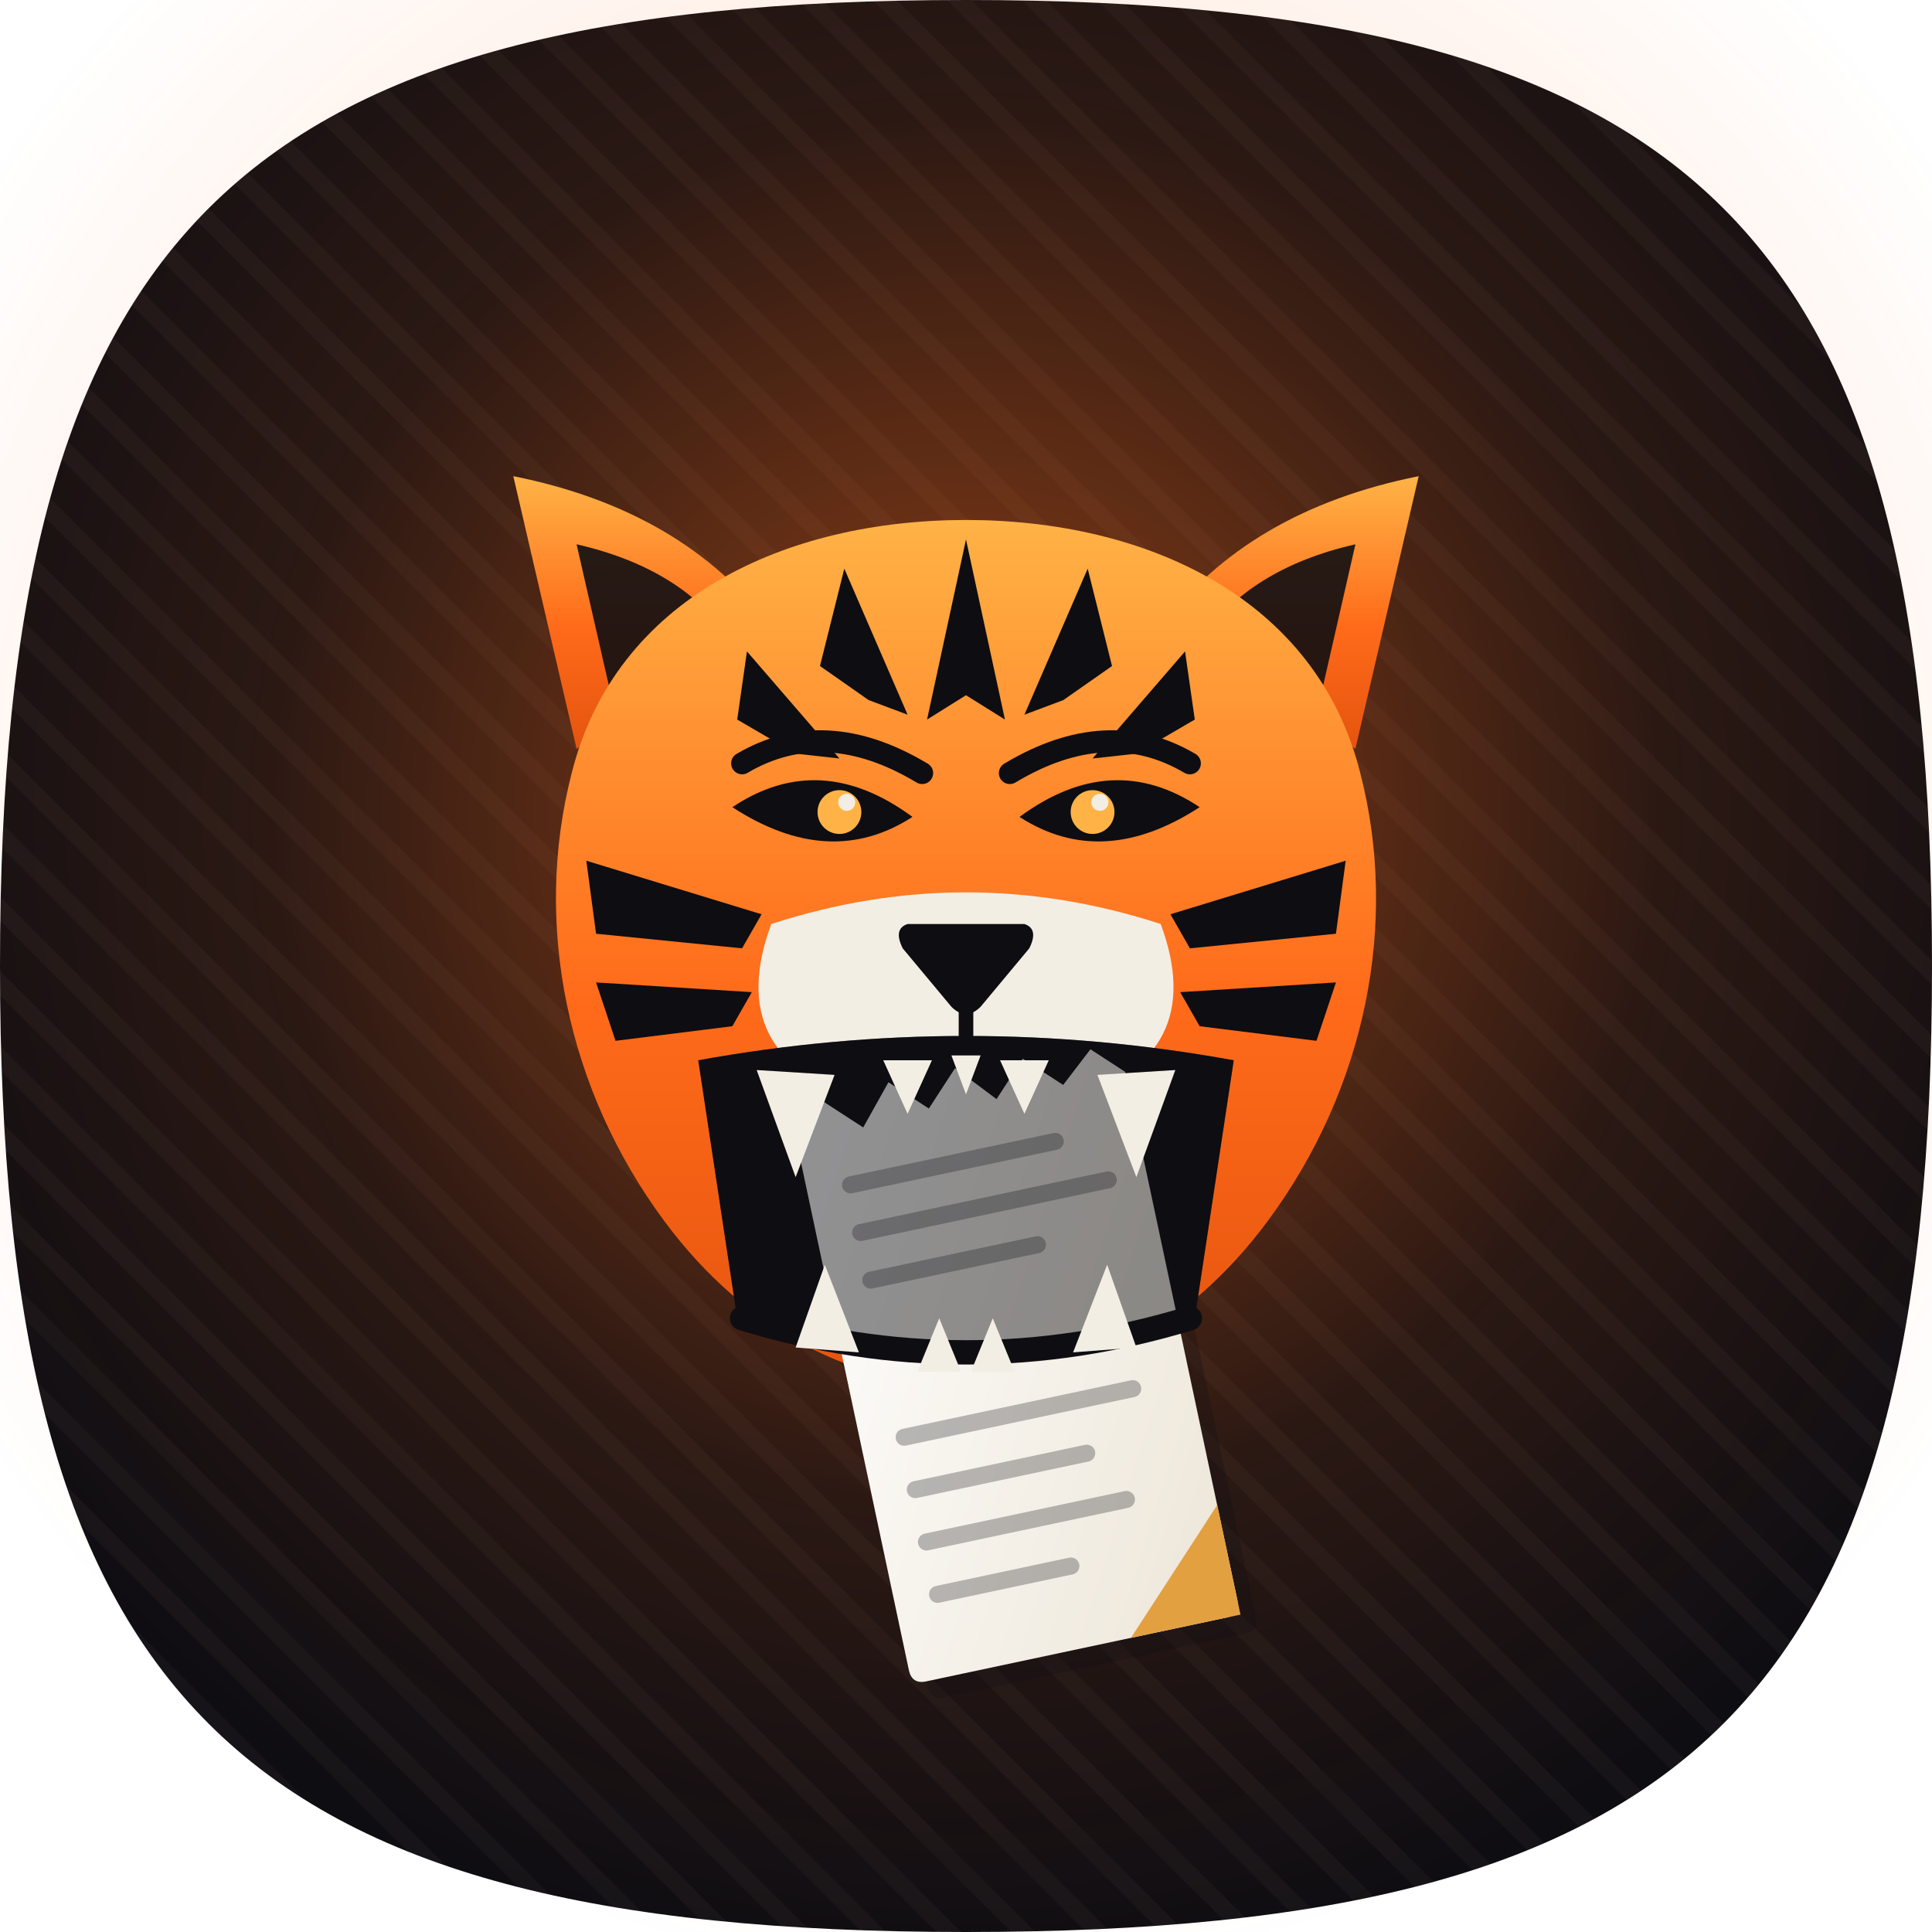
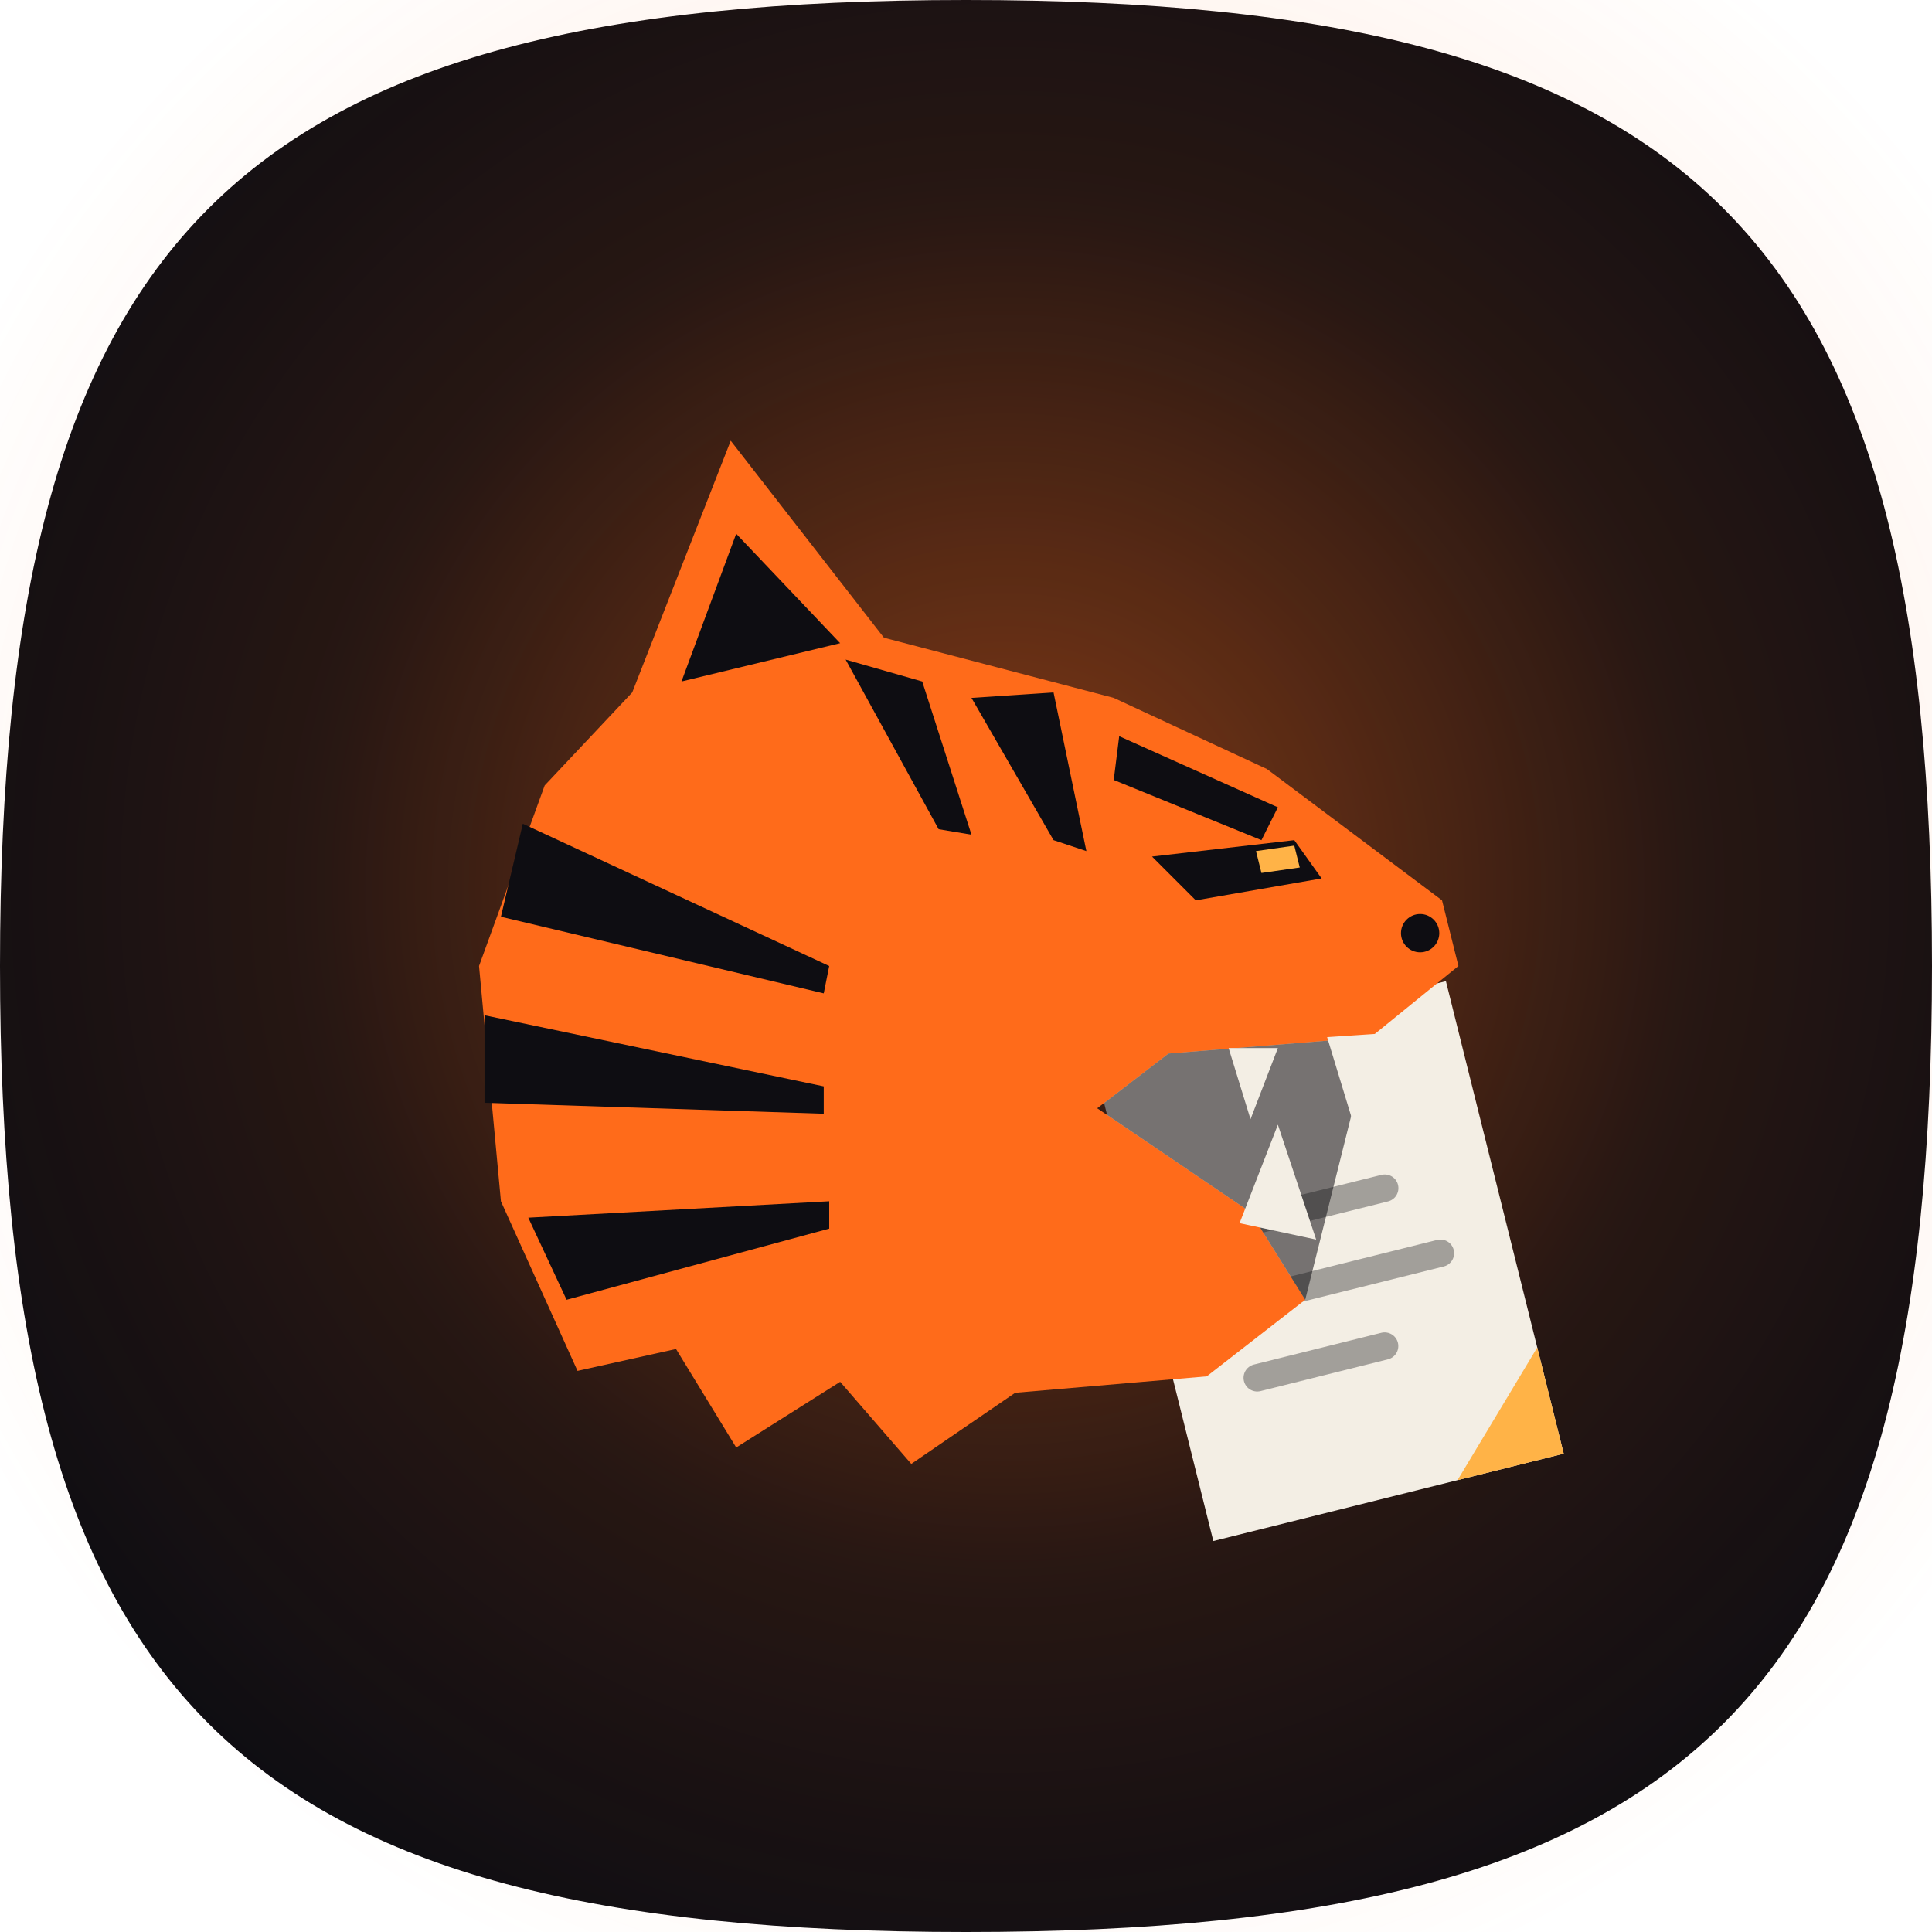
<svg xmlns="http://www.w3.org/2000/svg" viewBox="0 0 1024 1024" width="1024" height="1024">
  <defs>
-     <radialGradient id="glow" cx="0.5" cy="0.42" r="0.6">
-       <stop offset="0" stop-color="#FF6B1A" stop-opacity="0.55" />
-       <stop offset="0.6" stop-color="#FF6B1A" stop-opacity="0.12" />
+     <radialGradient id="glow" cx="0.52" cy="0.46" r="0.6">
+       <stop offset="0" stop-color="#FF6B1A" stop-opacity="0.5" />
+       <stop offset="0.6" stop-color="#FF6B1A" stop-opacity="0.1" />
      <stop offset="1" stop-color="#FF6B1A" stop-opacity="0" />
    </radialGradient>
-     <pattern id="stripes" width="28" height="28" patternUnits="userSpaceOnUse" patternTransform="rotate(135)">
-       <rect width="9" height="28" fill="#F3EEE4" opacity="0.035" />
-     </pattern>
  </defs>
  <path d="M512 0 C900 0 1024 124 1024 512 C1024 900 900 1024 512 1024 C124 1024 0 900 0 512 C0 124 124 0 512 0 Z" fill="#0E0D12" />
-   <path d="M512 0 C900 0 1024 124 1024 512 C1024 900 900 1024 512 1024 C124 1024 0 900 0 512 C0 124 124 0 512 0 Z" fill="url(#stripes)" />
  <rect width="1024" height="1024" fill="url(#glow)" />
-   <g transform="translate(512 512) scale(1.5) translate(-256 -256)">
-     <defs>
-       <linearGradient id="fur" x1="0" y1="0" x2="0" y2="1">
-         <stop offset="0" stop-color="#FFB347" />
-         <stop offset="0.55" stop-color="#FF6B1A" />
-         <stop offset="1" stop-color="#E5540F" />
-       </linearGradient>
-       <linearGradient id="paperg" x1="0" y1="0" x2="1" y2="1">
-         <stop offset="0" stop-color="#FFFFFF" />
-         <stop offset="1" stop-color="#EDE6D8" />
-       </linearGradient>
-     </defs>
-     <g transform="translate(256 236) scale(0.86) translate(-256 -256)">
-       <path d="M96 190 L70 78 Q140 92 176 140 Z" fill="url(#fur)" />
-       <path d="M112 176 L96 106 Q140 116 160 146 Z" fill="#0E0D12" opacity="0.9" />
-       <path d="M416 190 L442 78 Q372 92 336 140 Z" fill="url(#fur)" />
-       <path d="M400 176 L416 106 Q372 116 352 146 Z" fill="#0E0D12" opacity="0.9" />
-       <path d="M256 96 C330 96 400 128 418 200 C434 262 420 330 380 384 C346 430 300 452 256 452 C212 452 166 430 132 384 C92 330 78 262 94 200 C112 128 182 96 256 96 Z" fill="url(#fur)" />
-       <path d="M256 104 L272 178 L256 168 L240 178 Z" fill="#0E0D12" />
-       <path d="M206 116 L232 176 L216 170 L196 156 Z" fill="#0E0D12" />
-       <path d="M306 116 L280 176 L296 170 L316 156 Z" fill="#0E0D12" />
-       <path d="M166 150 L204 194 L186 192 L162 178 Z" fill="#0E0D12" />
-       <path d="M346 150 L308 194 L326 192 L350 178 Z" fill="#0E0D12" />
-       <path d="M100 236 L172 258 L164 272 L104 266 Z" fill="#0E0D12" />
-       <path d="M104 286 L168 290 L160 304 L112 310 Z" fill="#0E0D12" />
-       <path d="M412 236 L340 258 L348 272 L408 266 Z" fill="#0E0D12" />
-       <path d="M408 286 L344 290 L352 304 L400 310 Z" fill="#0E0D12" />
-       <path d="M160 214 Q196 190 234 218 Q200 240 160 214 Z" fill="#0E0D12" />
-       <path d="M352 214 Q316 190 278 218 Q312 240 352 214 Z" fill="#0E0D12" />
-       <circle cx="204" cy="216" r="9" fill="#FFB347" />
-       <circle cx="308" cy="216" r="9" fill="#FFB347" />
-       <circle cx="207" cy="212" r="3.5" fill="#F3EEE4" />
-       <circle cx="311" cy="212" r="3.5" fill="#F3EEE4" />
-       <path d="M164 196 Q198 176 238 200" stroke="#0E0D12" stroke-width="9" stroke-linecap="round" fill="none" />
-       <path d="M348 196 Q314 176 274 200" stroke="#0E0D12" stroke-width="9" stroke-linecap="round" fill="none" />
-       <path d="M176 262 Q256 236 336 262 Q356 316 300 334 L256 324 L212 334 Q156 316 176 262 Z" fill="#F3EEE4" />
-       <path d="M232 262 L280 262 Q286 264 282 272 L262 296 Q256 302 250 296 L230 272 Q226 264 232 262 Z" fill="#0E0D12" />
-       <path d="M256 296 L256 316" stroke="#0E0D12" stroke-width="6" stroke-linecap="round" />
-       <path id="cavity" d="M146 318 Q256 298 366 318 L350 424 Q256 452 162 424 Z" fill="#0E0D12" />
-       <g transform="rotate(-12 256 400)">
-         <path transform="translate(6 8)" d="M198 336 L336 338 L336 560 Q336 566 330 566 L204 566 Q198 566 198 560 Z" fill="#0E0D12" opacity="0.28" />
-         <path id="sheet" d="M198 336 L212 324 L226 338 L240 322 L254 336 L268 322 L282 338 L296 324 L310 338 L324 326 L336 338 L336 560 Q336 566 330 566 L204 566 Q198 566 198 560 Z" fill="url(#paperg)" />
-         <path d="M336 520 L336 566 L290 566 Z" fill="#FFB347" />
-         <path d="M336 520 L290 566 L336 566 Z" fill="#0E0D12" opacity="0.12" />
-         <path d="M216 360 h86 M216 380 h104 M216 400 h70 M216 466 h96 M216 488 h72 M216 510 h84 M216 532 h56" stroke="#0E0D12" stroke-opacity="0.28" stroke-width="7" stroke-linecap="round" />
-       </g>
-       <path d="M146 318 Q256 298 366 318 L350 424 Q256 452 162 424 Z" fill="#0E0D12" opacity="0.45" />
-       <path d="M170 322 L186 366 L202 324 Z" fill="#F3EEE4" />
-       <path d="M342 322 L326 366 L310 324 Z" fill="#F3EEE4" />
-       <path d="M222 318 L232 340 L242 318 Z" fill="#F3EEE4" />
-       <path d="M290 318 L280 340 L270 318 Z" fill="#F3EEE4" />
-       <path d="M250 316 L256 332 L262 316 Z" fill="#F3EEE4" />
-       <path d="M164 424 Q256 452 348 424" stroke="#0E0D12" stroke-width="10" fill="none" stroke-linecap="round" />
-       <path d="M186 436 L198 402 L212 438 Z" fill="#F3EEE4" />
-       <path d="M326 436 L314 402 L300 438 Z" fill="#F3EEE4" />
-       <path d="M236 446 L245 424 L254 446 Z" fill="#F3EEE4" />
-       <path d="M276 446 L267 424 L258 446 Z" fill="#F3EEE4" />
+   <g transform="translate(512 512) scale(1.45) translate(-282 -250)">
+     <g transform="rotate(-14 420 370)">
+       <path d="M352 268 L484 268 L484 446 L352 446 Z" fill="#F3EEE4" />
+       <path d="M484 406 L484 446 L444 446 Z" fill="#FFB347" />
+       <path d="M382 336 h62 M382 364 h76 M382 392 h48" stroke="#0E0D12" stroke-opacity="0.35" stroke-width="10" stroke-linecap="round" />
    </g>
+     <path d="M196 58 L252 130 L336 152 L392 178 L456 226 L462 250 L430 276 L356 282 L330 302 L386 340 L406 372 L370 400 L300 406 L262 432 L236 402 L198 426 L176 390 L140 398 L112 336 L104 250 L128 184 L160 150 Z" fill="#FF6B1A" />
+     <path d="M198 92 L178 146 L236 132 Z" fill="#0E0D12" />
+     <path d="M284 152 L314 150 L326 208 L314 204 Z" fill="#0E0D12" />
+     <path d="M238 138 L266 146 L284 202 L272 200 Z" fill="#0E0D12" />
+     <path d="M120 198 L232 250 L230 260 L112 232 Z" fill="#0E0D12" />
+     <path d="M106 268 L230 294 L230 304 L106 300 Z" fill="#0E0D12" />
+     <path d="M122 342 L232 336 L232 346 L136 372 Z" fill="#0E0D12" />
+     <path d="M338 166 L396 192 L390 204 L336 182 Z" fill="#0E0D12" />
+     <path d="M350 210 L402 204 L412 218 L366 226 Z" fill="#0E0D12" />
+     <path d="M388 208 L402 206 L404 214 L390 216 Z" fill="#FFB347" />
+     <circle cx="448" cy="238" r="7" fill="#0E0D12" />
+     <path d="M430 276 L356 282 L330 302 L386 340 L406 372 Z" fill="#0E0D12" opacity="0.55" />
+     <path d="M414 276 L428 322 L444 274 Z" fill="#F3EEE4" />
+     <path d="M378 280 L386 306 L396 280 Z" fill="#F3EEE4" />
+     <path d="M382 344 L396 308 L410 350 Z" fill="#F3EEE4" />
  </g>
</svg>
